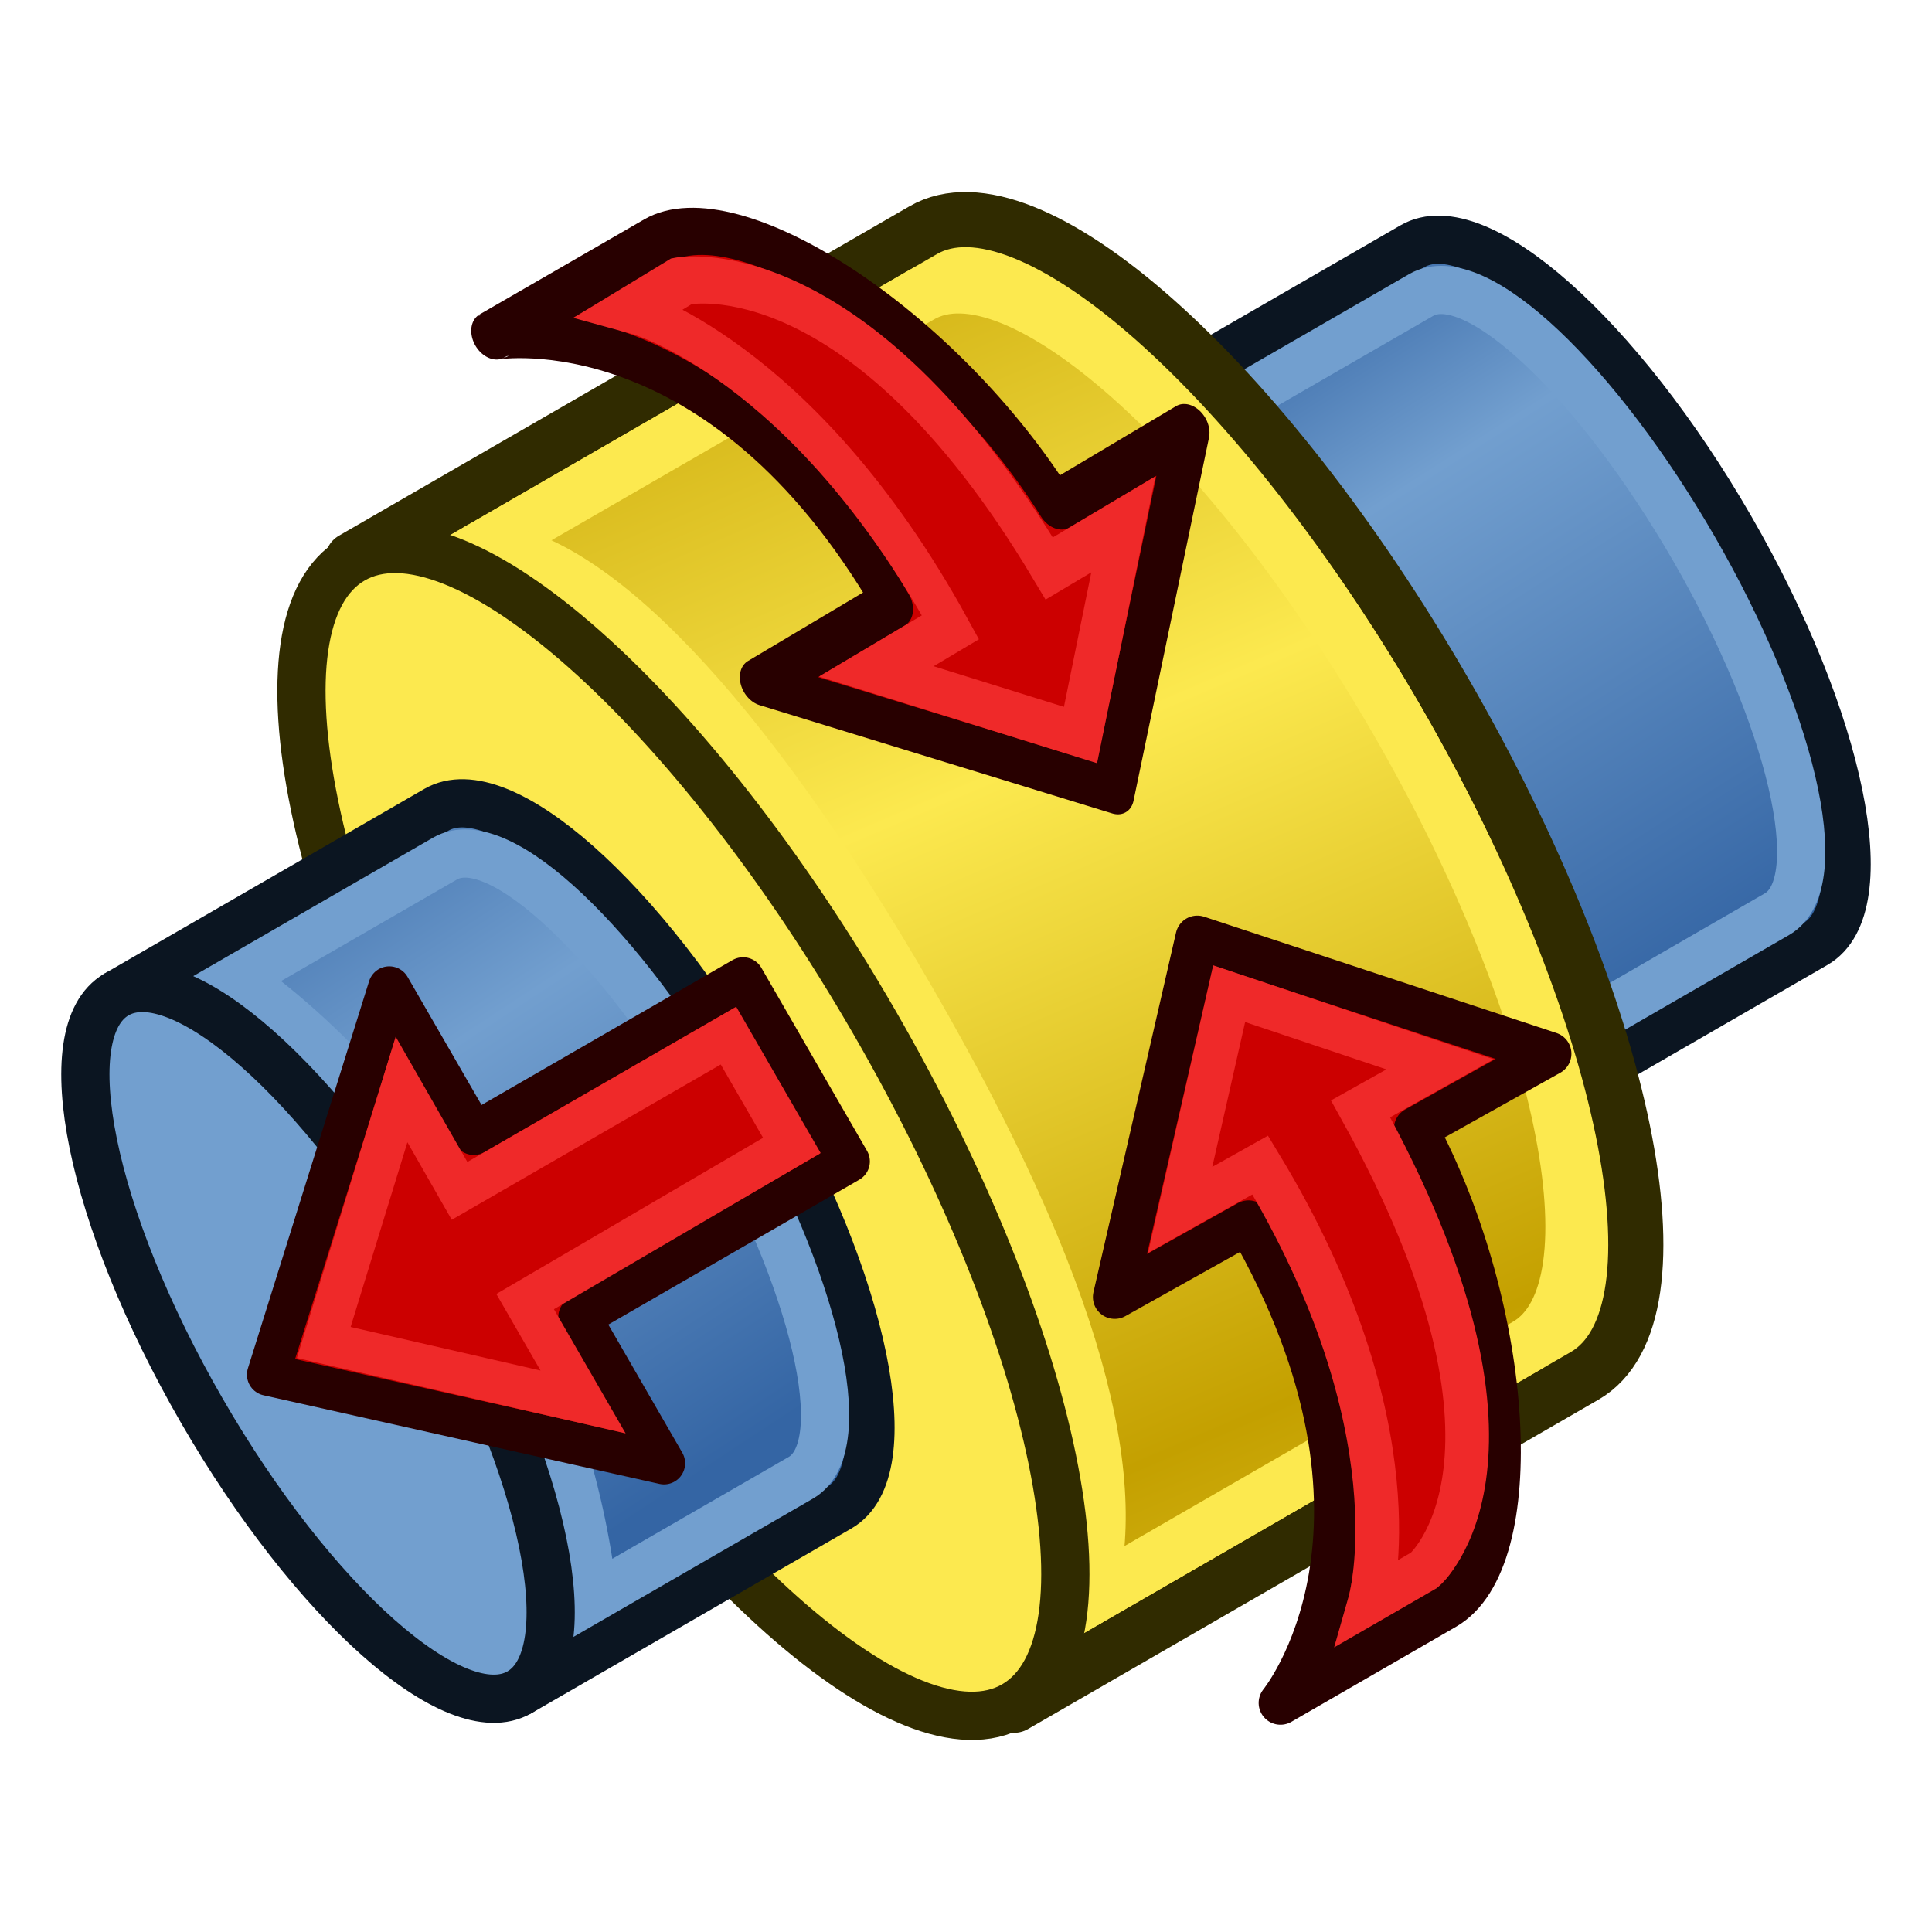
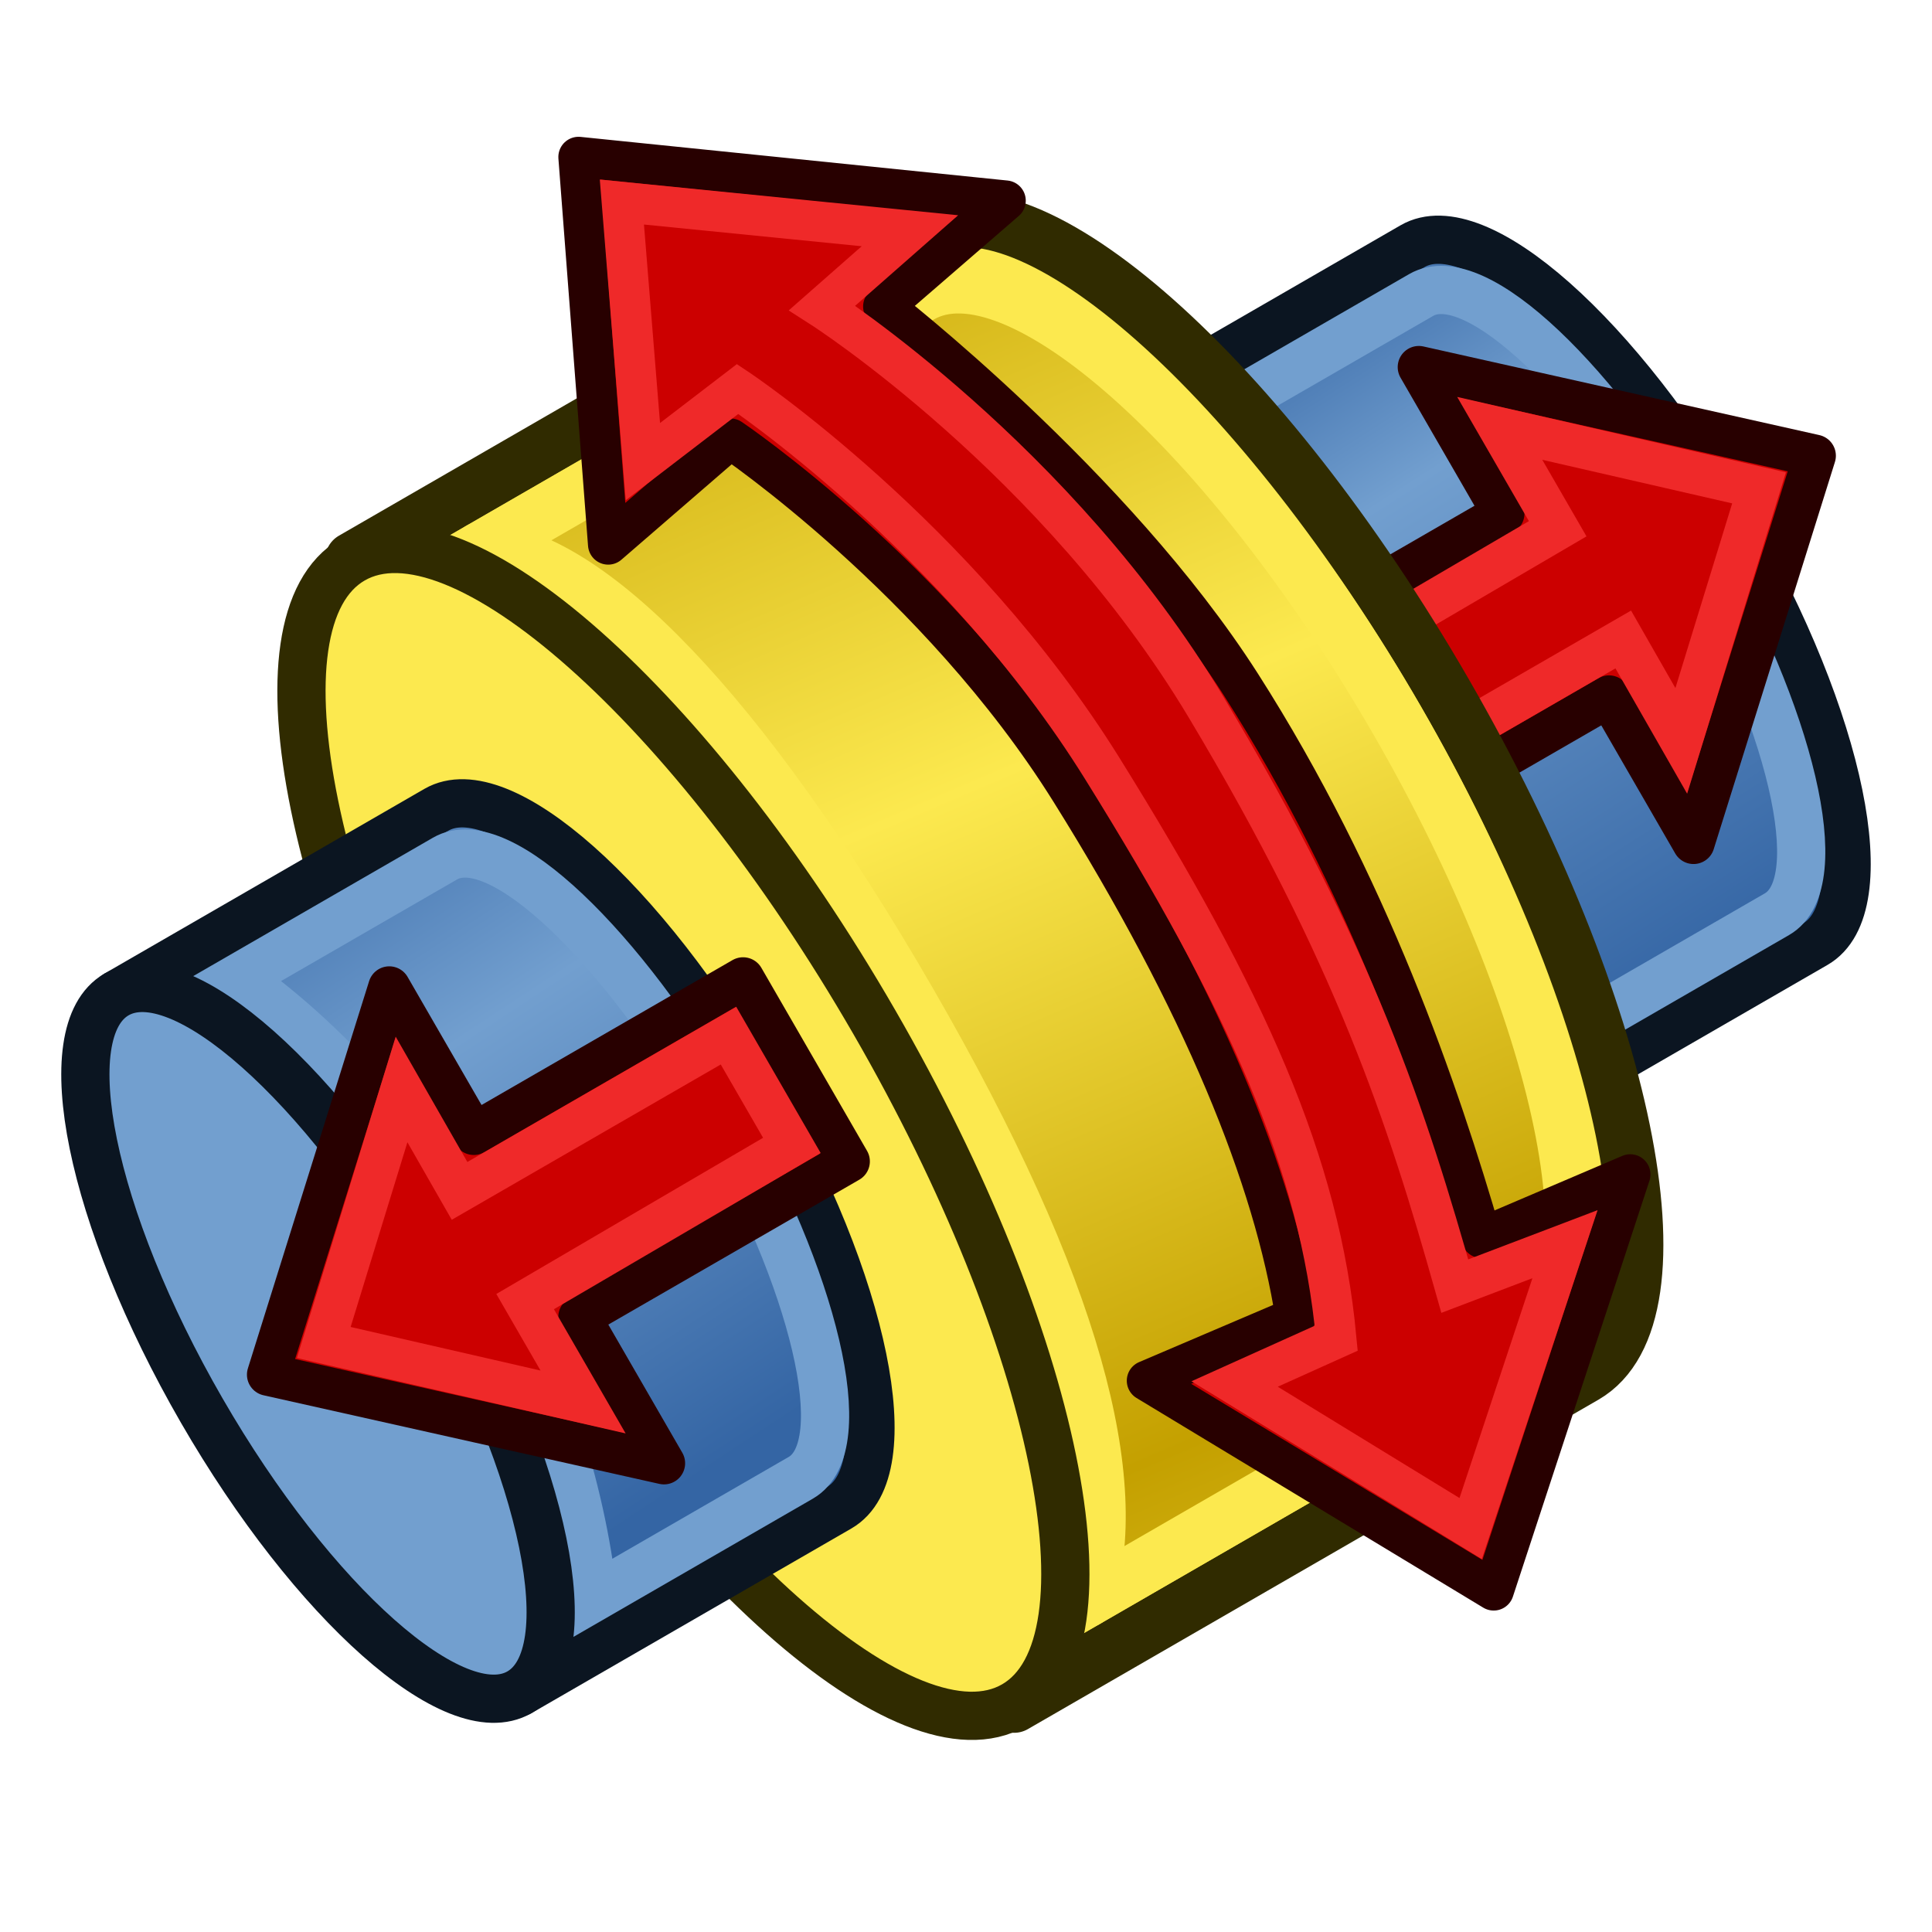
<svg xmlns="http://www.w3.org/2000/svg" xmlns:xlink="http://www.w3.org/1999/xlink" width="64px" height="64px" id="svg2821" version="1.1">
  <defs id="defs2823">
    <radialGradient xlink:href="#linearGradient3377" id="radialGradient3701" gradientUnits="userSpaceOnUse" cx="84.883" cy="77.043" fx="84.883" fy="77.043" r="19.467" gradientTransform="matrix(2.849242,1.258512,-0.4040415,0.9147407,-125.8413,-100.258)" />
    <linearGradient id="linearGradient3377">
      <stop id="stop3379" offset="0" style="stop-color:#faff2b;stop-opacity:1;" />
      <stop id="stop3381" offset="1" style="stop-color:#ffaa00;stop-opacity:1;" />
    </linearGradient>
    <radialGradient xlink:href="#linearGradient3377" id="radialGradient3699" gradientUnits="userSpaceOnUse" cx="76.383" cy="94.37" fx="76.383" fy="94.37" r="19.467" gradientTransform="matrix(0.9818943,0.1894295,-0.4109427,2.130092,40.16345,-121.1156)" />
    <linearGradient xlink:href="#linearGradient3801-5" id="linearGradient3807-7" x1="110" y1="35" x2="85" y2="35" gradientUnits="userSpaceOnUse" spreadMethod="reflect" gradientTransform="translate(-62,-16)" />
    <linearGradient id="linearGradient3801-5">
      <stop style="stop-color:#c4a000;stop-opacity:1" offset="0" id="stop3803-3" />
      <stop style="stop-color:#fce94f;stop-opacity:1" offset="1" id="stop3805-5" />
    </linearGradient>
    <linearGradient xlink:href="#linearGradient3838" id="linearGradient3844" x1="2802.963" y1="538.362" x2="2859.726" y2="786.056" gradientUnits="userSpaceOnUse" />
    <linearGradient id="linearGradient3838">
      <stop style="stop-color:#34e0e2;stop-opacity:1" offset="0" id="stop3840" />
      <stop style="stop-color:#06989a;stop-opacity:1" offset="1" id="stop3842" />
    </linearGradient>
    <linearGradient y2="786.056" x2="2859.726" y1="538.362" x1="2802.963" gradientUnits="userSpaceOnUse" id="linearGradient3045" xlink:href="#linearGradient3172" />
    <linearGradient id="linearGradient3172">
      <stop id="stop3174" offset="0" style="stop-color:#ef2929;stop-opacity:1" />
      <stop id="stop3176" offset="1" style="stop-color:#a40000;stop-opacity:1" />
    </linearGradient>
    <linearGradient xlink:href="#linearGradient3172" id="linearGradient3880" gradientUnits="userSpaceOnUse" x1="2802.963" y1="626.087" x2="2849.406" y2="822.179" />
    <linearGradient xlink:href="#linearGradient14" id="linearGradient1202" gradientUnits="userSpaceOnUse" x1="20.845" y1="23.229" x2="59.216" y2="21.504" />
    <linearGradient id="linearGradient14">
      <stop style="stop-color:#3465a4;stop-opacity:1;" offset="0" id="stop13" />
      <stop style="stop-color:#729fcf;stop-opacity:1;" offset="0.444" id="stop15" />
      <stop style="stop-color:#3465a4;stop-opacity:1;" offset="0.639" id="stop14" />
    </linearGradient>
    <linearGradient xlink:href="#linearGradient3801-5" id="linearGradient3807" x1="74.091" y1="36.438" x2="98.94" y2="39.402" gradientUnits="userSpaceOnUse" spreadMethod="reflect" gradientTransform="translate(-61,-0.1962003)" />
    <linearGradient xlink:href="#linearGradient3" id="linearGradient1032" gradientUnits="userSpaceOnUse" x1="22.893" y1="20.684" x2="57.25" y2="18.718" />
    <linearGradient id="linearGradient3">
      <stop style="stop-color:#3465a4;stop-opacity:1;" offset="0" id="stop1" />
      <stop style="stop-color:#729fcf;stop-opacity:1;" offset="0.429" id="stop2" />
      <stop style="stop-color:#3465a4;stop-opacity:1;" offset="0.727" id="stop3" />
    </linearGradient>
  </defs>
  <g id="layer1">
-     <g id="g1">
-       <g id="g2-75">
-         <g id="g3" transform="rotate(-120,31.87961,32.08245)">
-           <g id="g15-6" transform="matrix(1.112221,0,0,1.112221,-3.793277,28.04237)">
-             <path id="ellipse12-0" style="fill:url(#linearGradient1202);stroke:#0b1521;stroke-width:1.436;stroke-linecap:round;stroke-linejoin:round;stroke-miterlimit:4.5;stroke-dashoffset:20.4;stroke-opacity:1" d="m 44,26 c 0,2.209 -5.373,4 -12,4 -6.627,0 -12,-1.791 -12,-4 0,-0.978 0,-12.999 0,-12.999 L 44,13 c 0,0 0,10.791 0,13 z" />
-             <path id="path15-7" style="fill:none;stroke:#729fcf;stroke-width:1.436;stroke-linecap:round;stroke-linejoin:miter;stroke-miterlimit:4.5;stroke-dasharray:none;stroke-dashoffset:20.4;stroke-opacity:1" d="m 42.613,25.495 c 0,1.885 -4.935,3.259 -10.613,3.259 -5.678,0 -10.657,-1.418 -10.657,-3.303 V 16.312 C 27.438,19 36,19.375 42.613,16.356 Z" />
-             <ellipse style="fill:#729fcf;fill-opacity:1;stroke:#0b1521;stroke-width:1.436;stroke-linecap:round;stroke-linejoin:round;stroke-miterlimit:4.5;stroke-dasharray:none;stroke-dashoffset:20.4;stroke-opacity:1" id="path2994-7-7" cx="32" cy="13.001" rx="12" ry="4" />
-           </g>
-           <g id="g2-7" transform="matrix(0.912966,0,0,0.912966,2.582875,-2.797708)">
-             <path style="fill:#fce94f;stroke:#302b00;stroke-width:2;stroke-linecap:round;stroke-linejoin:round;stroke-miterlimit:4.5;stroke-dashoffset:20.4;stroke-opacity:1" d="m 56,50.367 c 0,4.418 -10.745,8 -24,8 -13.255,0 -24,-3.582 -24,-8 l -2e-6,-23.902 H 56 Z" id="path2994-3" />
-             <path style="fill:url(#linearGradient3807);fill-opacity:1;stroke:#fce94f;stroke-width:2;stroke-linecap:round;stroke-linejoin:round;stroke-miterlimit:4.5;stroke-dashoffset:20.4;stroke-opacity:1" d="m 54,49.095 c 0,4.017 -9.85,7.273 -22,7.273 -12.15,0 -22,-3.256 -22,-7.273 L 10,28.212 H 54 Z" id="path2994-3-6" />
-             <path style="fill:none;stroke:#fce94f;stroke-width:2;stroke-linecap:round;stroke-linejoin:round;stroke-miterlimit:4.5;stroke-dashoffset:20.4;stroke-opacity:1" d="m 54,30.648 c -2,3.273 -9.85,5.273 -22,5.273 -12.15,0 -19,-2 -22,-5.273" id="path2994-3-6-9" />
-             <ellipse style="fill:#fce94f;stroke:#302b00;stroke-width:1.75;stroke-linecap:round;stroke-linejoin:round;stroke-miterlimit:4.5;stroke-dasharray:none;stroke-dashoffset:20.4;stroke-opacity:1" id="path2994" cx="32" cy="26.466" rx="24" ry="8" />
-           </g>
-           <g id="g15" transform="matrix(1.112221,0,0,1.112221,-3.793277,-7.071482)">
-             <path id="ellipse12" style="fill:url(#linearGradient1032);stroke:#0b1521;stroke-width:1.436;stroke-linecap:round;stroke-linejoin:round;stroke-miterlimit:4.5;stroke-dashoffset:20.4;stroke-opacity:1" d="m 44,24 c 0,2.209 -5.373,4 -12,4 -6.627,0 -12,-1.791 -12,-4 V 13.001 L 44,13 Z" />
-             <path id="path15" style="fill:none;stroke:#729fcf;stroke-width:1.436;stroke-linecap:round;stroke-linejoin:miter;stroke-miterlimit:4.5;stroke-dasharray:none;stroke-dashoffset:20.4;stroke-opacity:1" d="m 42.613,23.495 c 0,1.885 -4.935,3.259 -10.613,3.259 -5.678,0 -10.657,-1.418 -10.657,-3.303 V 16.312 C 27.438,19 36,19.375 42.613,16.356 Z" />
-             <ellipse style="fill:#729fcf;fill-opacity:1;stroke:#0b1521;stroke-width:1.436;stroke-linecap:round;stroke-linejoin:round;stroke-miterlimit:4.5;stroke-dasharray:none;stroke-dashoffset:20.4;stroke-opacity:1" id="path2994-7" cx="32" cy="13.001" rx="12" ry="4" />
-           </g>
-         </g>
+     <g id="g3" transform="rotate(-120,31.87961,32.08245)">
+       <g id="g15-6" transform="matrix(1.112221,0,0,1.112221,-3.793277,28.04237)">
+         <path id="ellipse12-0" style="fill:url(#linearGradient1202);stroke:#0b1521;stroke-width:1.436;stroke-linecap:round;stroke-linejoin:round;stroke-miterlimit:4.5;stroke-dashoffset:20.4;stroke-opacity:1" d="m 44,26 c 0,2.209 -5.373,4 -12,4 -6.627,0 -12,-1.791 -12,-4 0,-0.978 0,-12.999 0,-12.999 L 44,13 c 0,0 0,10.791 0,13 z" />
+         <path id="path15-7" style="fill:none;stroke:#729fcf;stroke-width:1.436;stroke-linecap:round;stroke-linejoin:miter;stroke-miterlimit:4.5;stroke-dasharray:none;stroke-dashoffset:20.4;stroke-opacity:1" d="m 42.613,25.495 c 0,1.885 -4.935,3.259 -10.613,3.259 -5.678,0 -10.657,-1.418 -10.657,-3.303 V 16.312 C 27.438,19 36,19.375 42.613,16.356 Z" />
+         <ellipse style="fill:#729fcf;fill-opacity:1;stroke:#0b1521;stroke-width:1.436;stroke-linecap:round;stroke-linejoin:round;stroke-miterlimit:4.5;stroke-dasharray:none;stroke-dashoffset:20.4;stroke-opacity:1" id="path2994-7-7" cx="32" cy="13.001" rx="12" ry="4" />
+       </g>
+       <g id="g2" transform="matrix(0,-0.7000024,0.7000024,0,10.07205,65.63867)" style="display:inline">
+         <path id="path1" d="M 15,27 V 19 L 0.871,32 15,45 v -8 h 14.714 c 0,2.2e-5 0,0 0,0 V 27 Z" style="fill:#cc0000;stroke:#280000;stroke-width:2;stroke-linecap:butt;stroke-linejoin:round;stroke-opacity:1" />
+         <path id="path2" d="m 13.067,29 0.022,-5.529 -9.175,8.529 9.22,8.574 V 35.089 L 27.762,35 v -6 0 z" style="fill:none;stroke:#ef2929;stroke-width:2;stroke-linecap:butt;stroke-linejoin:miter;stroke-opacity:1" />
+       </g>
+       <g id="g2-7" transform="matrix(0.912966,0,0,0.912966,2.582875,-2.797708)">
+         <path style="fill:#fce94f;stroke:#302b00;stroke-width:2;stroke-linecap:round;stroke-linejoin:round;stroke-miterlimit:4.5;stroke-dashoffset:20.4;stroke-opacity:1" d="m 56,50.367 c 0,4.418 -10.745,8 -24,8 -13.255,0 -24,-3.582 -24,-8 l -2e-6,-23.902 H 56 Z" id="path2994-3" />
+         <path style="fill:url(#linearGradient3807);fill-opacity:1;stroke:#fce94f;stroke-width:2;stroke-linecap:round;stroke-linejoin:round;stroke-miterlimit:4.5;stroke-dashoffset:20.4;stroke-opacity:1" d="m 54,49.095 c 0,4.017 -9.85,7.273 -22,7.273 -12.15,0 -22,-3.256 -22,-7.273 L 10,28.212 H 54 Z" id="path2994-3-6" />
+         <path style="fill:none;stroke:#fce94f;stroke-width:2;stroke-linecap:round;stroke-linejoin:round;stroke-miterlimit:4.5;stroke-dashoffset:20.4;stroke-opacity:1" d="m 54,30.648 c -2,3.273 -9.85,5.273 -22,5.273 -12.15,0 -19,-2 -22,-5.273" id="path2994-3-6-9" />
+         <ellipse style="fill:#fce94f;stroke:#302b00;stroke-width:1.75;stroke-linecap:round;stroke-linejoin:round;stroke-miterlimit:4.5;stroke-dasharray:none;stroke-dashoffset:20.4;stroke-opacity:1" id="path2994" cx="32" cy="26.466" rx="24" ry="8" />
+       </g>
+       <g id="g15" transform="matrix(1.112221,0,0,1.112221,-3.793277,-7.071482)">
+         <path id="ellipse12" style="fill:url(#linearGradient1032);stroke:#0b1521;stroke-width:1.436;stroke-linecap:round;stroke-linejoin:round;stroke-miterlimit:4.5;stroke-dashoffset:20.4;stroke-opacity:1" d="m 44,24 c 0,2.209 -5.373,4 -12,4 -6.627,0 -12,-1.791 -12,-4 V 13.001 L 44,13 Z" />
+         <path id="path15" style="fill:none;stroke:#729fcf;stroke-width:1.436;stroke-linecap:round;stroke-linejoin:miter;stroke-miterlimit:4.5;stroke-dasharray:none;stroke-dashoffset:20.4;stroke-opacity:1" d="m 42.613,23.495 c 0,1.885 -4.935,3.259 -10.613,3.259 -5.678,0 -10.657,-1.418 -10.657,-3.303 V 16.312 C 27.438,19 36,19.375 42.613,16.356 Z" />
+         <ellipse style="fill:#729fcf;fill-opacity:1;stroke:#0b1521;stroke-width:1.436;stroke-linecap:round;stroke-linejoin:round;stroke-miterlimit:4.5;stroke-dasharray:none;stroke-dashoffset:20.4;stroke-opacity:1" id="path2994-7" cx="32" cy="13.001" rx="12" ry="4" />
      </g>
    </g>
    <g id="g13" transform="rotate(-120,32.12036,31.86449)">
-       <path style="fill:#cc0000;stroke:#280000;stroke-width:1.446;stroke-linecap:butt;stroke-linejoin:round;stroke-opacity:1" d="m 20.034,35.555 0.068,-5.079 8.949,8.325 -9.17,8.181 0.068,-5.079 C 13.046,41.668 5.714,37.952 5.714,34.807 l 1e-7,-6.298 c 0,0 2.65,7.031 14.32,7.045 z" id="path6" />
-       <path style="display:inline;mix-blend-mode:normal;fill:none;stroke:#ef2929;stroke-width:1.446;stroke-linecap:butt;stroke-linejoin:miter;stroke-opacity:1" d="m 21.391,43.663 5.519,-4.879 -5.392,-4.988 -0.038,3.041 C 11.304,37.057 7.141,32.755 7.141,32.755 l 4.5e-6,2.075 c 0,0 1.039,5.596 14.288,5.817 z" id="path7" />
-       <g id="g9" transform="matrix(0.8235796,-0.00653796,-0.00848163,-0.6348461,25.74469,50.31934)">
-         <path style="fill:#cc0000;stroke:#280000;stroke-width:2;stroke-linecap:butt;stroke-linejoin:round;stroke-opacity:1" d="m 22,23 v 8 L 11,18 22,5 v 8 c 8.385,0.284 17.347,6.045 17.398,10.999 l 0.102,9.919 C 39.5,33.917 36.169,22.877 22,23 Z" id="path8" />
-         <path style="display:inline;mix-blend-mode:normal;fill:none;stroke:#ef2929;stroke-width:2;stroke-linecap:butt;stroke-linejoin:miter;stroke-opacity:1" d="M 20,10.5 13.6,18 20,25.5 V 21 c 12.351,-0.473 17.472,5.945 17.472,5.945 l 0.021,-3.001 c 0,0 -2.314,-8.8 -17.493,-8.944 z" id="path9" />
-       </g>
      <g id="g12" transform="matrix(0,0.7000024,-0.7000024,0,54.30007,4.292086)" style="display:inline">
        <path id="path11" d="M 15,27 V 19 L 0.871,32 15,45 v -8 h 14.714 c 0,2.2e-5 0,0 0,0 V 27 Z" style="fill:#cc0000;stroke:#280000;stroke-width:2;stroke-linecap:butt;stroke-linejoin:round;stroke-opacity:1" />
        <path id="path12" d="m 13.067,29 0.022,-5.529 -9.175,8.529 9.22,8.574 V 35.089 L 27.762,35 v -6 0 z" style="fill:none;stroke:#ef2929;stroke-width:2;stroke-linecap:butt;stroke-linejoin:miter;stroke-opacity:1" />
      </g>
+       <g id="g3894" transform="matrix(-0.03889488,-0.668285,0.668285,-0.03889488,13.89818,69.12186)">
+         <path id="path3034" style="fill:#cc0000;stroke:#280000;stroke-width:2;stroke-linecap:butt;stroke-linejoin:round;stroke-opacity:1" d="m 39.728,59.856 -7.932,1.051 16.468,13.415 9.309,-16.824 -7.931,1.048 c 0,0 -4.769,-11.439 -4.482,-23.814 0.287,-12.376 2.123,-21.56 5.002,-27.881 L 58.035,8.271 49.401,-9.824 32.447,3.658 40.32,5.077 c -2.216,7.194 -4.944,17.716 -5.097,29.434 -0.153,11.718 4.505,25.345 4.505,25.345 z" />
+         <path id="path3034-3" style="fill:none;stroke:#ef2929;stroke-width:2;stroke-linecap:butt;stroke-linejoin:miter;stroke-opacity:1" d="M 42.295,61.459 36.569,62.263 47.697,71.282 53.888,59.978 47.993,60.405 c 0,0 -5.098,-12.02 -4.756,-25.591 C 43.58,21.242 44.972,12.576 49.057,4.882 L 54.502,5.752 48.673,-6.643 37.04,2.55 l 5.697,1.262 C 40.116,12.087 37.884,20.205 37.278,34.521 c -0.606,14.315 5.017,26.938 5.017,26.938 z" />
+       </g>
    </g>
  </g>
</svg>
